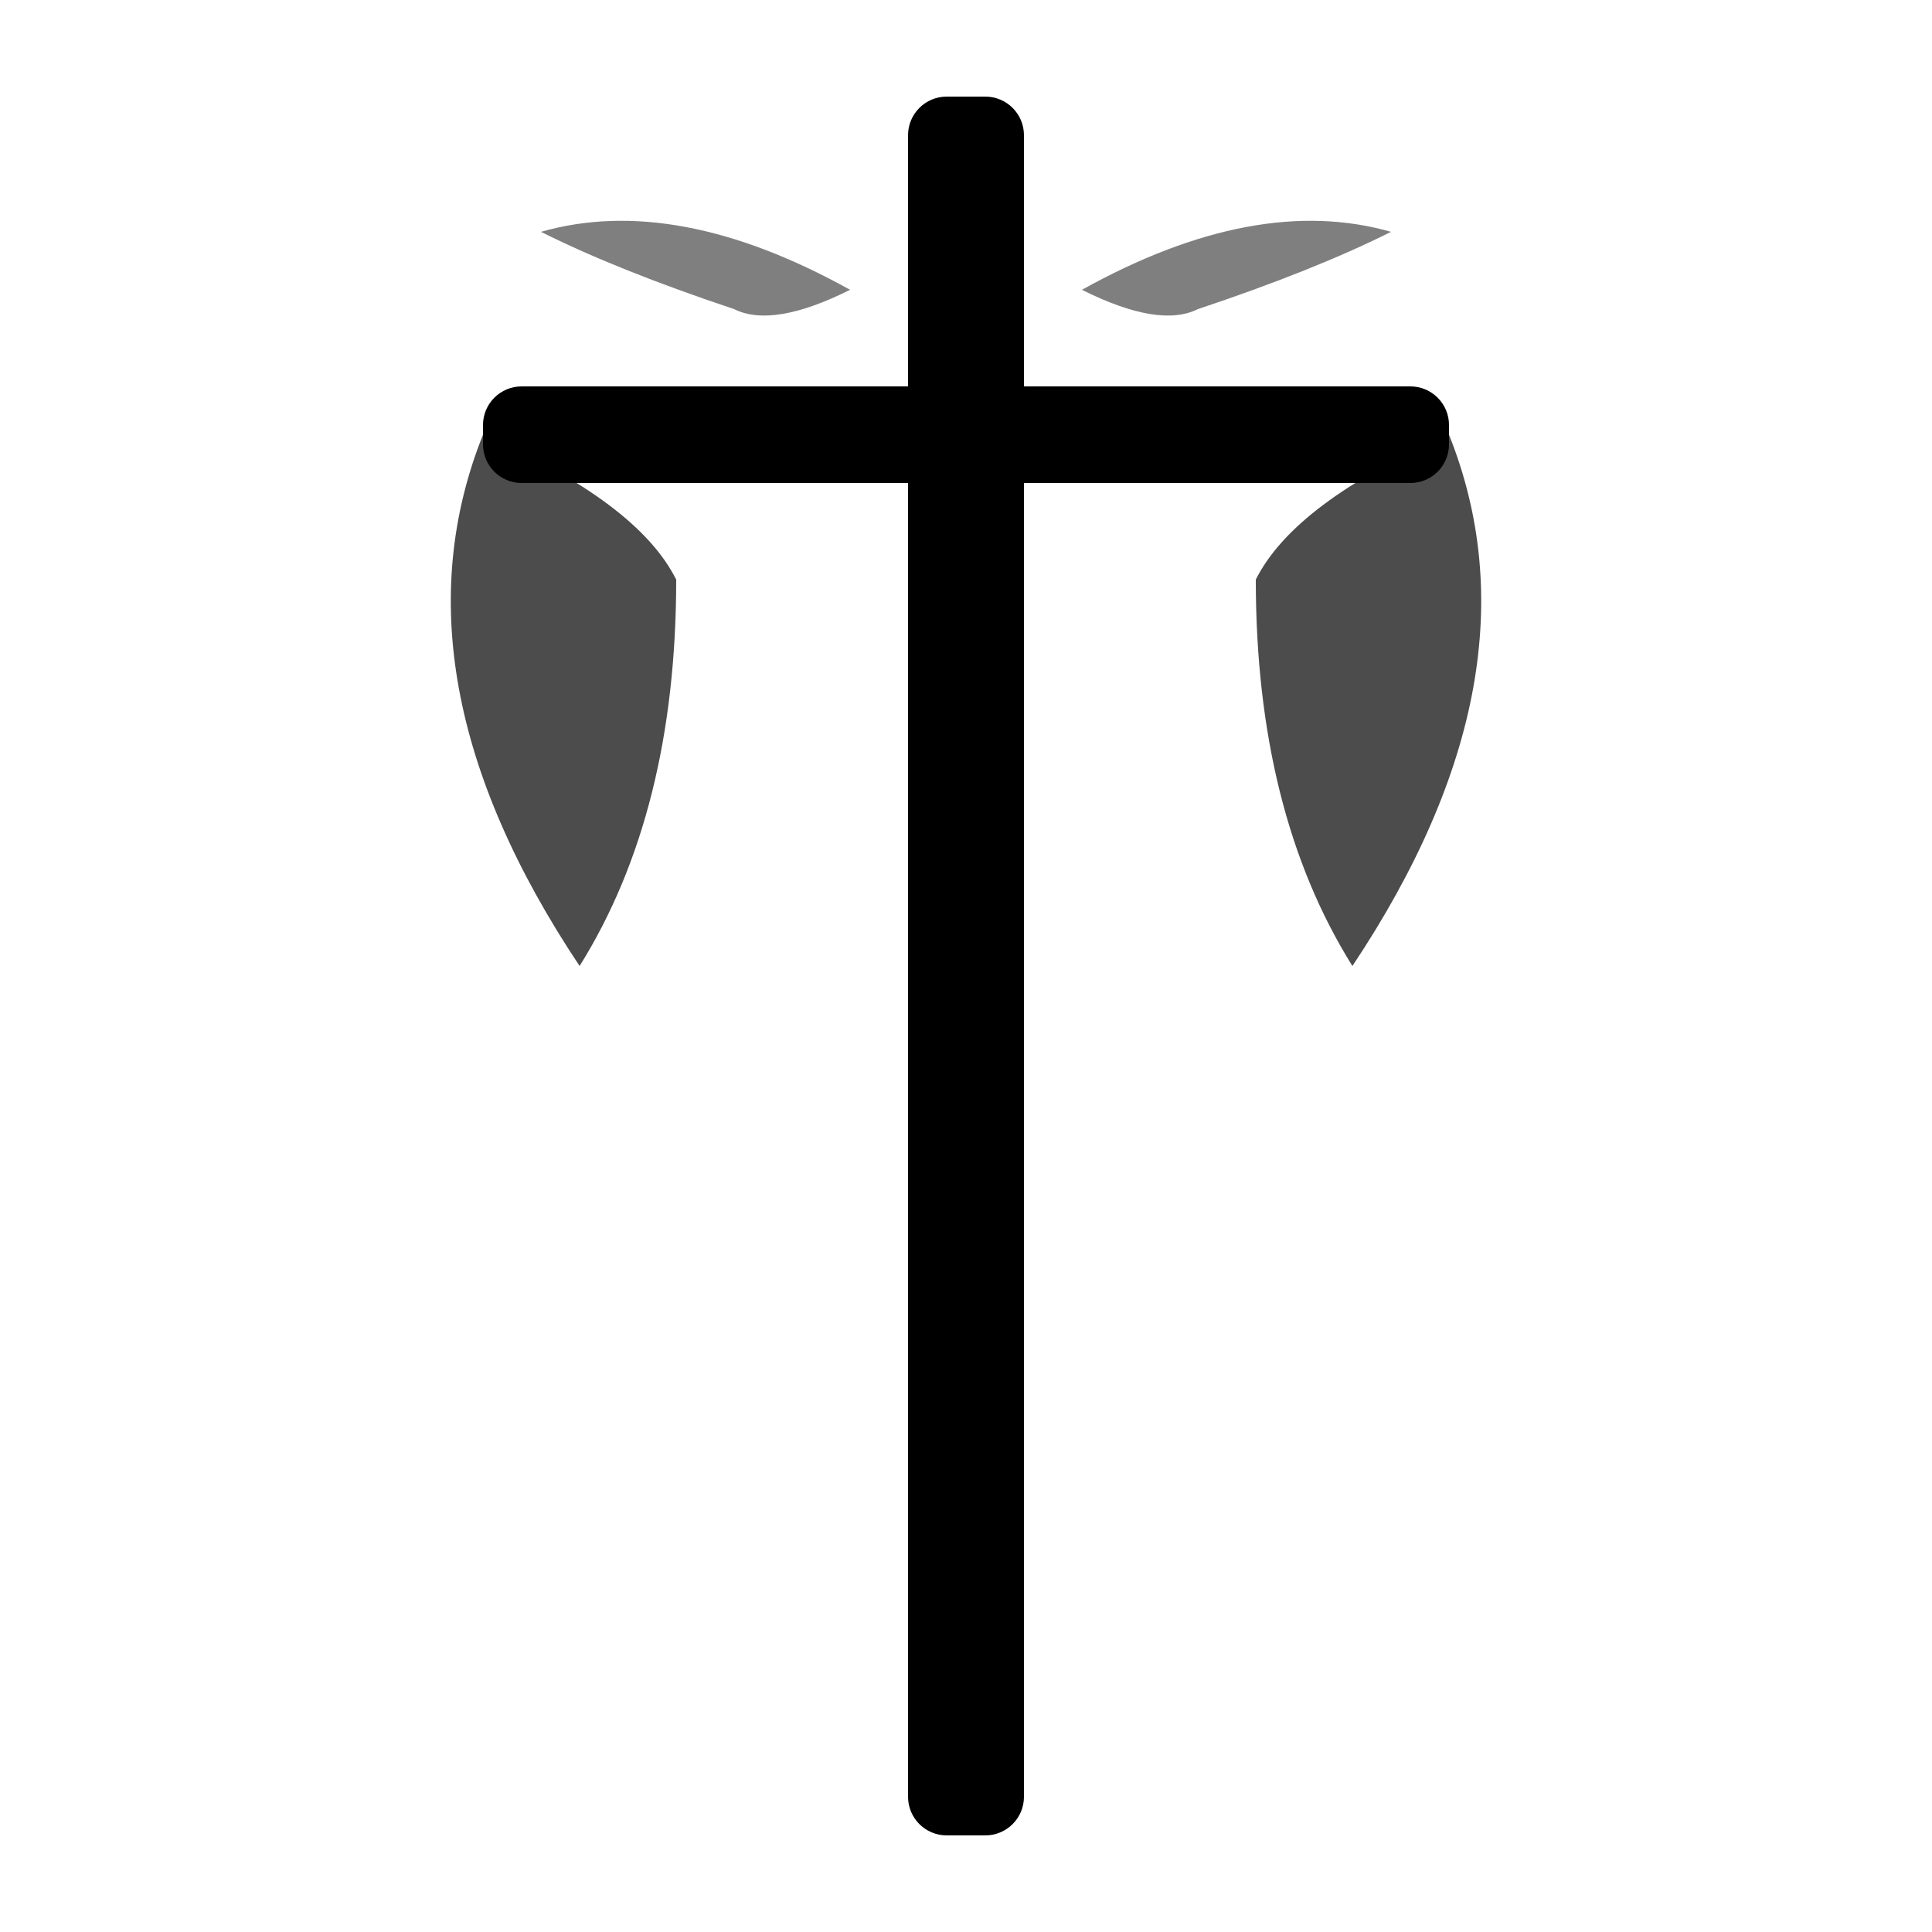
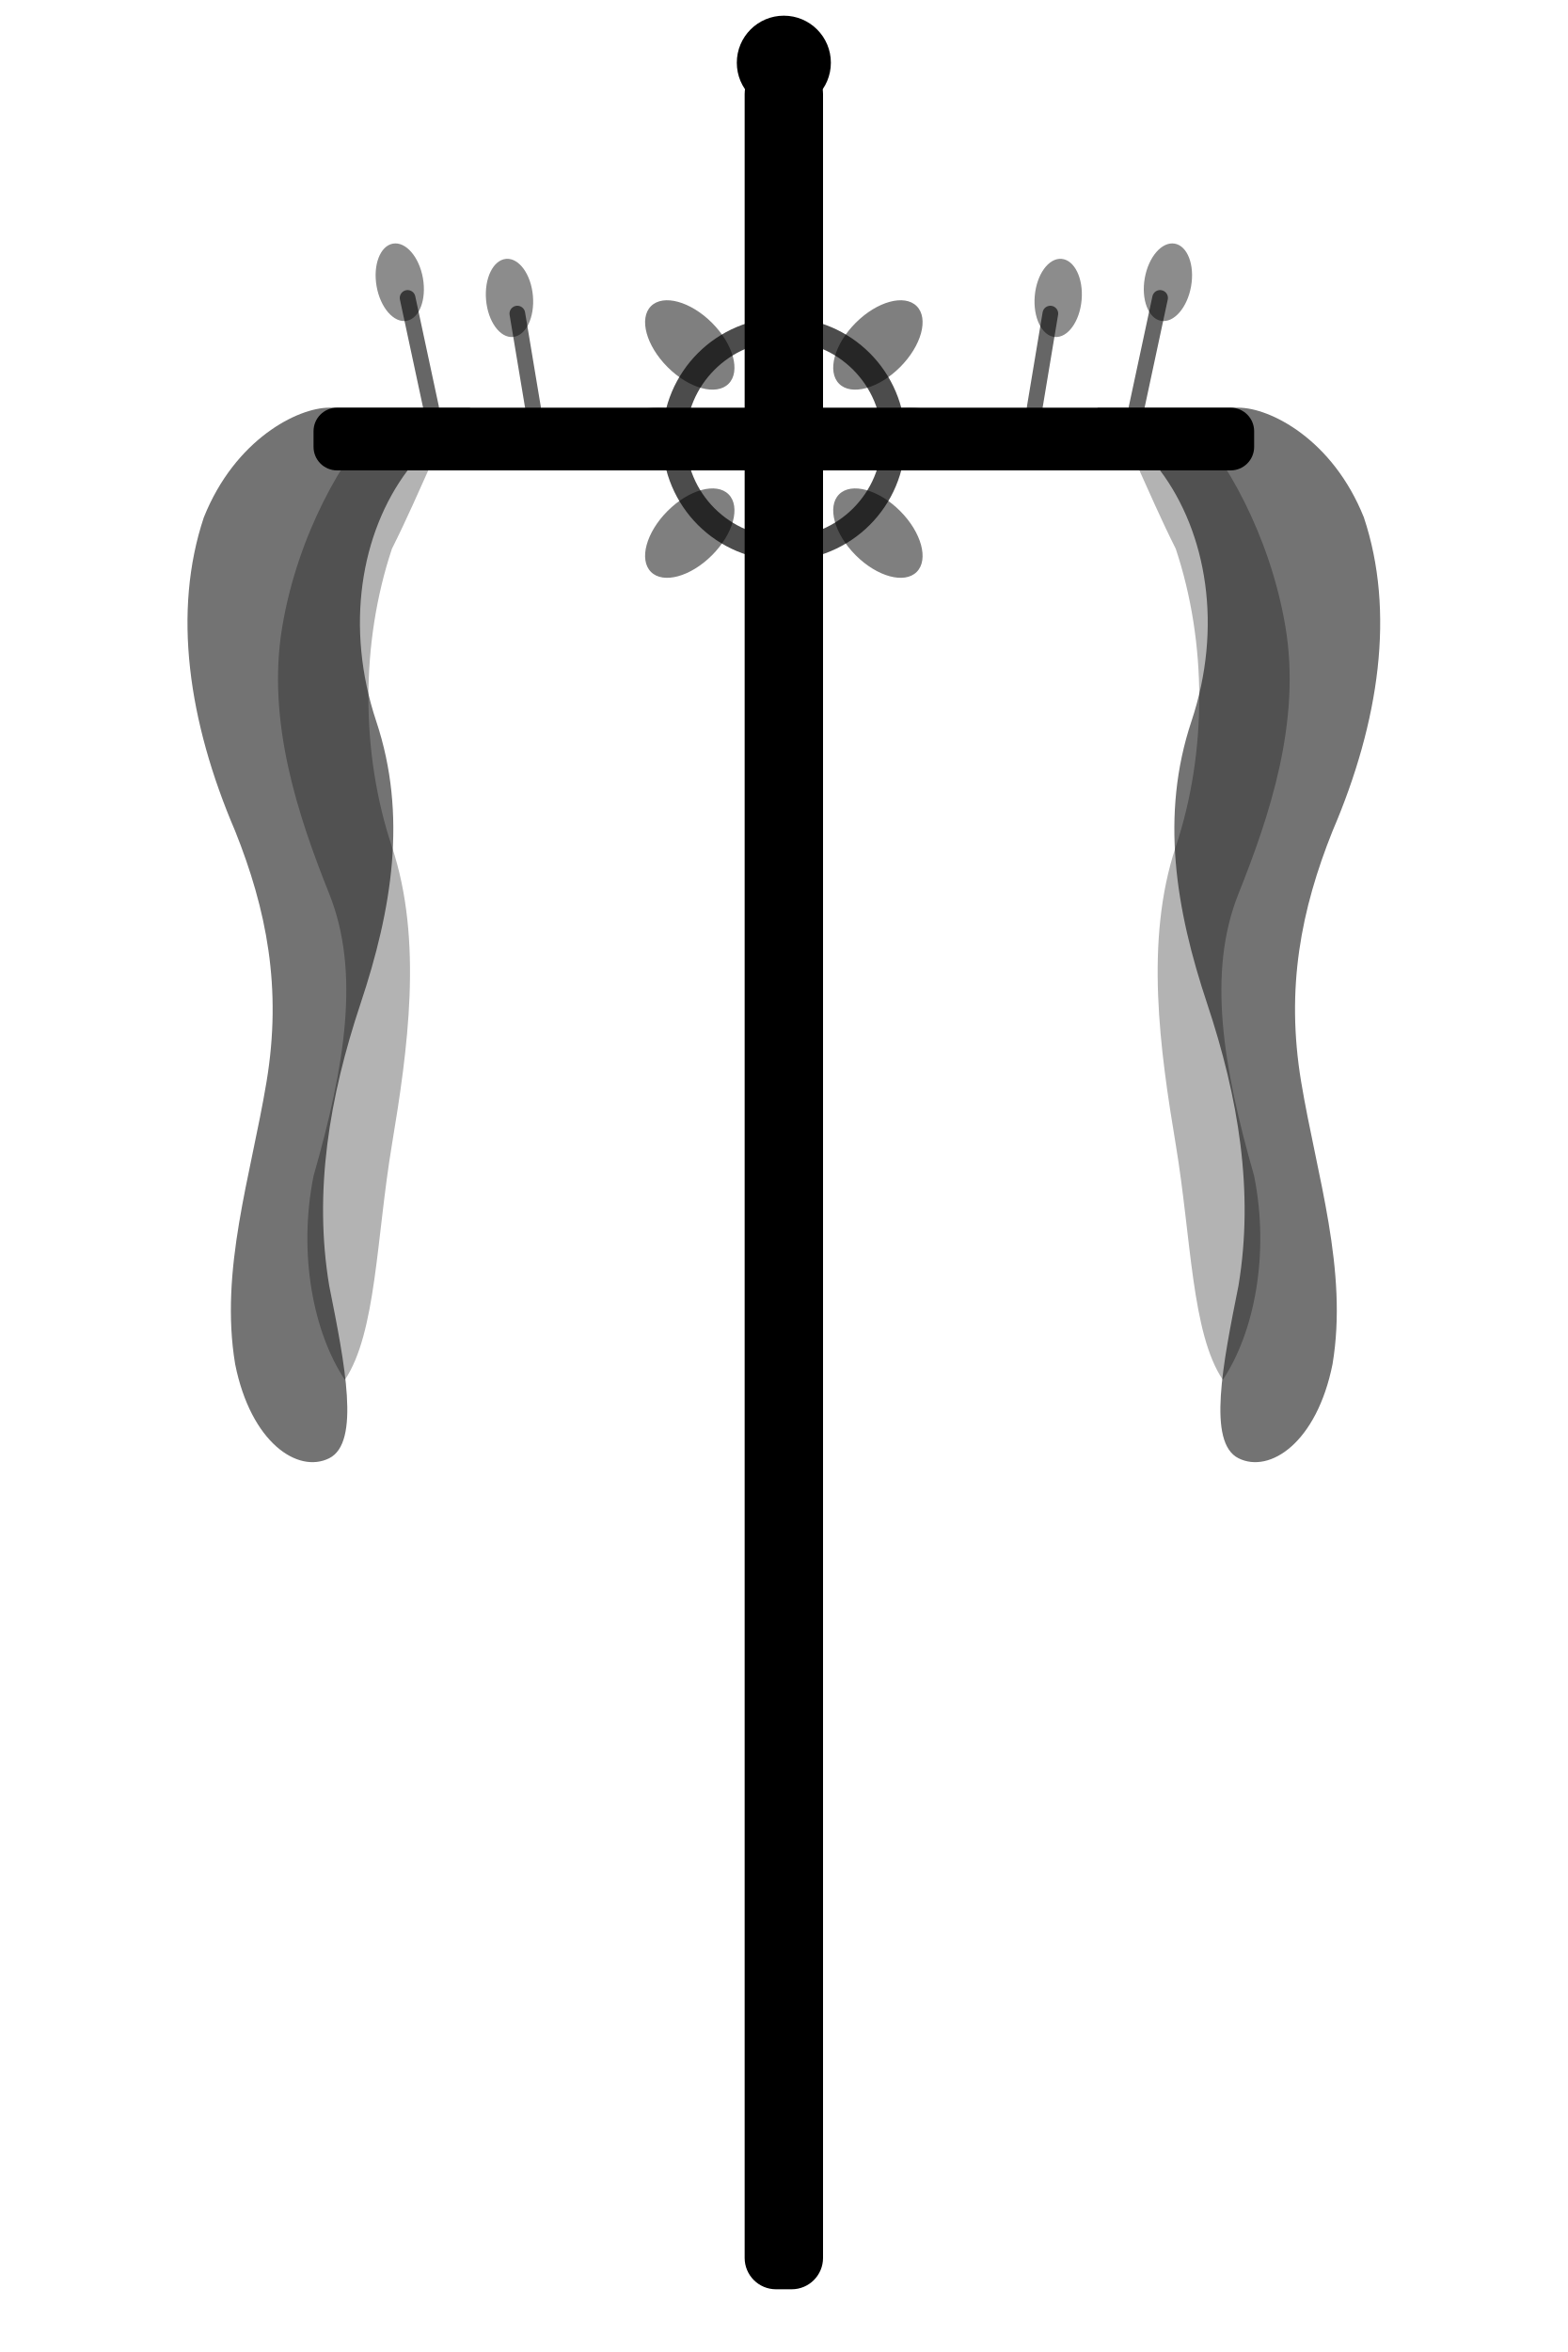
- <svg xmlns="http://www.w3.org/2000/svg" viewBox="0 0 100 100" width="100" height="100">
-   <rect x="47" y="5" width="6" height="90" rx="2" fill="currentColor" />
-   <rect x="25" y="20" width="50" height="5" rx="2" fill="currentColor" />
-   <path d="M25 22.5 Q20 35, 30 50 Q35 42, 35 30 Q33 26, 25 22.5Z" fill="currentColor" opacity="0.7" />
-   <path d="M75 22.5 Q80 35, 70 50 Q65 42, 65 30 Q67 26, 75 22.5Z" fill="currentColor" opacity="0.7" />
-   <path d="M44 15 Q35 10, 28 12 Q32 14, 38 16 Q40 17, 44 15Z" fill="currentColor" opacity="0.5" />
-   <path d="M56 15 Q65 10, 72 12 Q68 14, 62 16 Q60 17, 56 15Z" fill="currentColor" opacity="0.5" />
+ <svg xmlns="http://www.w3.org/2000/svg" viewBox="0 0 200 300" width="200" height="300">
+   <rect x="95" y="8" width="10" height="284" rx="4" fill="currentColor" />
+   <rect x="40" y="52" width="120" height="8" rx="3" fill="currentColor" />
+   <circle cx="100" cy="8" r="6" fill="currentColor" />
+   <path d="     M 42 52     C 38 52, 30 56, 26 66     C 22 78, 24 92, 30 106     C 34 116, 36 126, 34 138     C 32 150, 28 162, 30 174     C 32 184, 38 188, 42 186     C 46 184, 44 174, 42 164     C 40 152, 42 140, 46 128     C 50 116, 52 104, 48 92     C 44 80, 46 68, 52 60     C 56 56, 58 54, 60 52     L 42 52 Z   " fill="currentColor" opacity="0.55" />
+   <path d="     M 158 52     C 162 52, 170 56, 174 66     C 178 78, 176 92, 170 106     C 166 116, 164 126, 166 138     C 168 150, 172 162, 170 174     C 168 184, 162 188, 158 186     C 154 184, 156 174, 158 164     C 160 152, 158 140, 154 128     C 150 116, 148 104, 152 92     C 156 80, 154 68, 148 60     C 144 56, 142 54, 140 52     L 158 52 Z   " fill="currentColor" opacity="0.55" />
+   <path d="     M 48 54     C 44 58, 38 68, 36 80     C 34 92, 38 104, 42 114     C 46 124, 44 136, 40 150     C 38 160, 40 170, 44 176     C 48 170, 48 158, 50 146     C 52 134, 54 120, 50 108     C 46 96, 46 82, 50 70     C 54 62, 56 56, 58 54     Z   " fill="currentColor" opacity="0.3" />
+   <path d="     M 152 54     C 156 58, 162 68, 164 80     C 166 92, 162 104, 158 114     C 154 124, 156 136, 160 150     C 162 160, 160 170, 156 176     C 152 170, 152 158, 150 146     C 148 134, 146 120, 150 108     C 154 96, 154 82, 150 70     C 146 62, 144 56, 142 54     Z   " fill="currentColor" opacity="0.3" />
+   <circle cx="100" cy="56" r="14" fill="none" stroke="currentColor" stroke-width="3" opacity="0.7" />
+   <ellipse cx="100" cy="40" rx="4" ry="7" fill="currentColor" opacity="0.5" transform="rotate(0,100,40)" />
+   <ellipse cx="112" cy="44" rx="4" ry="7" fill="currentColor" opacity="0.5" transform="rotate(45,112,44)" />
+   <ellipse cx="116" cy="56" rx="4" ry="7" fill="currentColor" opacity="0.5" transform="rotate(90,116,56)" />
+   <ellipse cx="112" cy="68" rx="4" ry="7" fill="currentColor" opacity="0.5" transform="rotate(135,112,68)" />
+   <ellipse cx="100" cy="72" rx="4" ry="7" fill="currentColor" opacity="0.5" transform="rotate(180,100,72)" />
+   <ellipse cx="88" cy="68" rx="4" ry="7" fill="currentColor" opacity="0.5" transform="rotate(225,88,68)" />
+   <ellipse cx="84" cy="56" rx="4" ry="7" fill="currentColor" opacity="0.5" transform="rotate(270,84,56)" />
+   <ellipse cx="88" cy="44" rx="4" ry="7" fill="currentColor" opacity="0.5" transform="rotate(315,88,44)" />
+   <line x1="55" y1="52" x2="52" y2="38" stroke="currentColor" stroke-width="2" stroke-linecap="round" opacity="0.6" />
+   <line x1="68" y1="52" x2="66" y2="40" stroke="currentColor" stroke-width="2" stroke-linecap="round" opacity="0.6" />
+   <line x1="132" y1="52" x2="134" y2="40" stroke="currentColor" stroke-width="2" stroke-linecap="round" opacity="0.6" />
+   <line x1="145" y1="52" x2="148" y2="38" stroke="currentColor" stroke-width="2" stroke-linecap="round" opacity="0.6" />
+   <ellipse cx="51" cy="36" rx="3" ry="5" fill="currentColor" opacity="0.45" transform="rotate(-10,51,36)" />
+   <ellipse cx="65" cy="38" rx="3" ry="5" fill="currentColor" opacity="0.45" transform="rotate(-5,65,38)" />
+   <ellipse cx="135" cy="38" rx="3" ry="5" fill="currentColor" opacity="0.45" transform="rotate(5,135,38)" />
+   <ellipse cx="149" cy="36" rx="3" ry="5" fill="currentColor" opacity="0.45" transform="rotate(10,149,36)" />
</svg>
